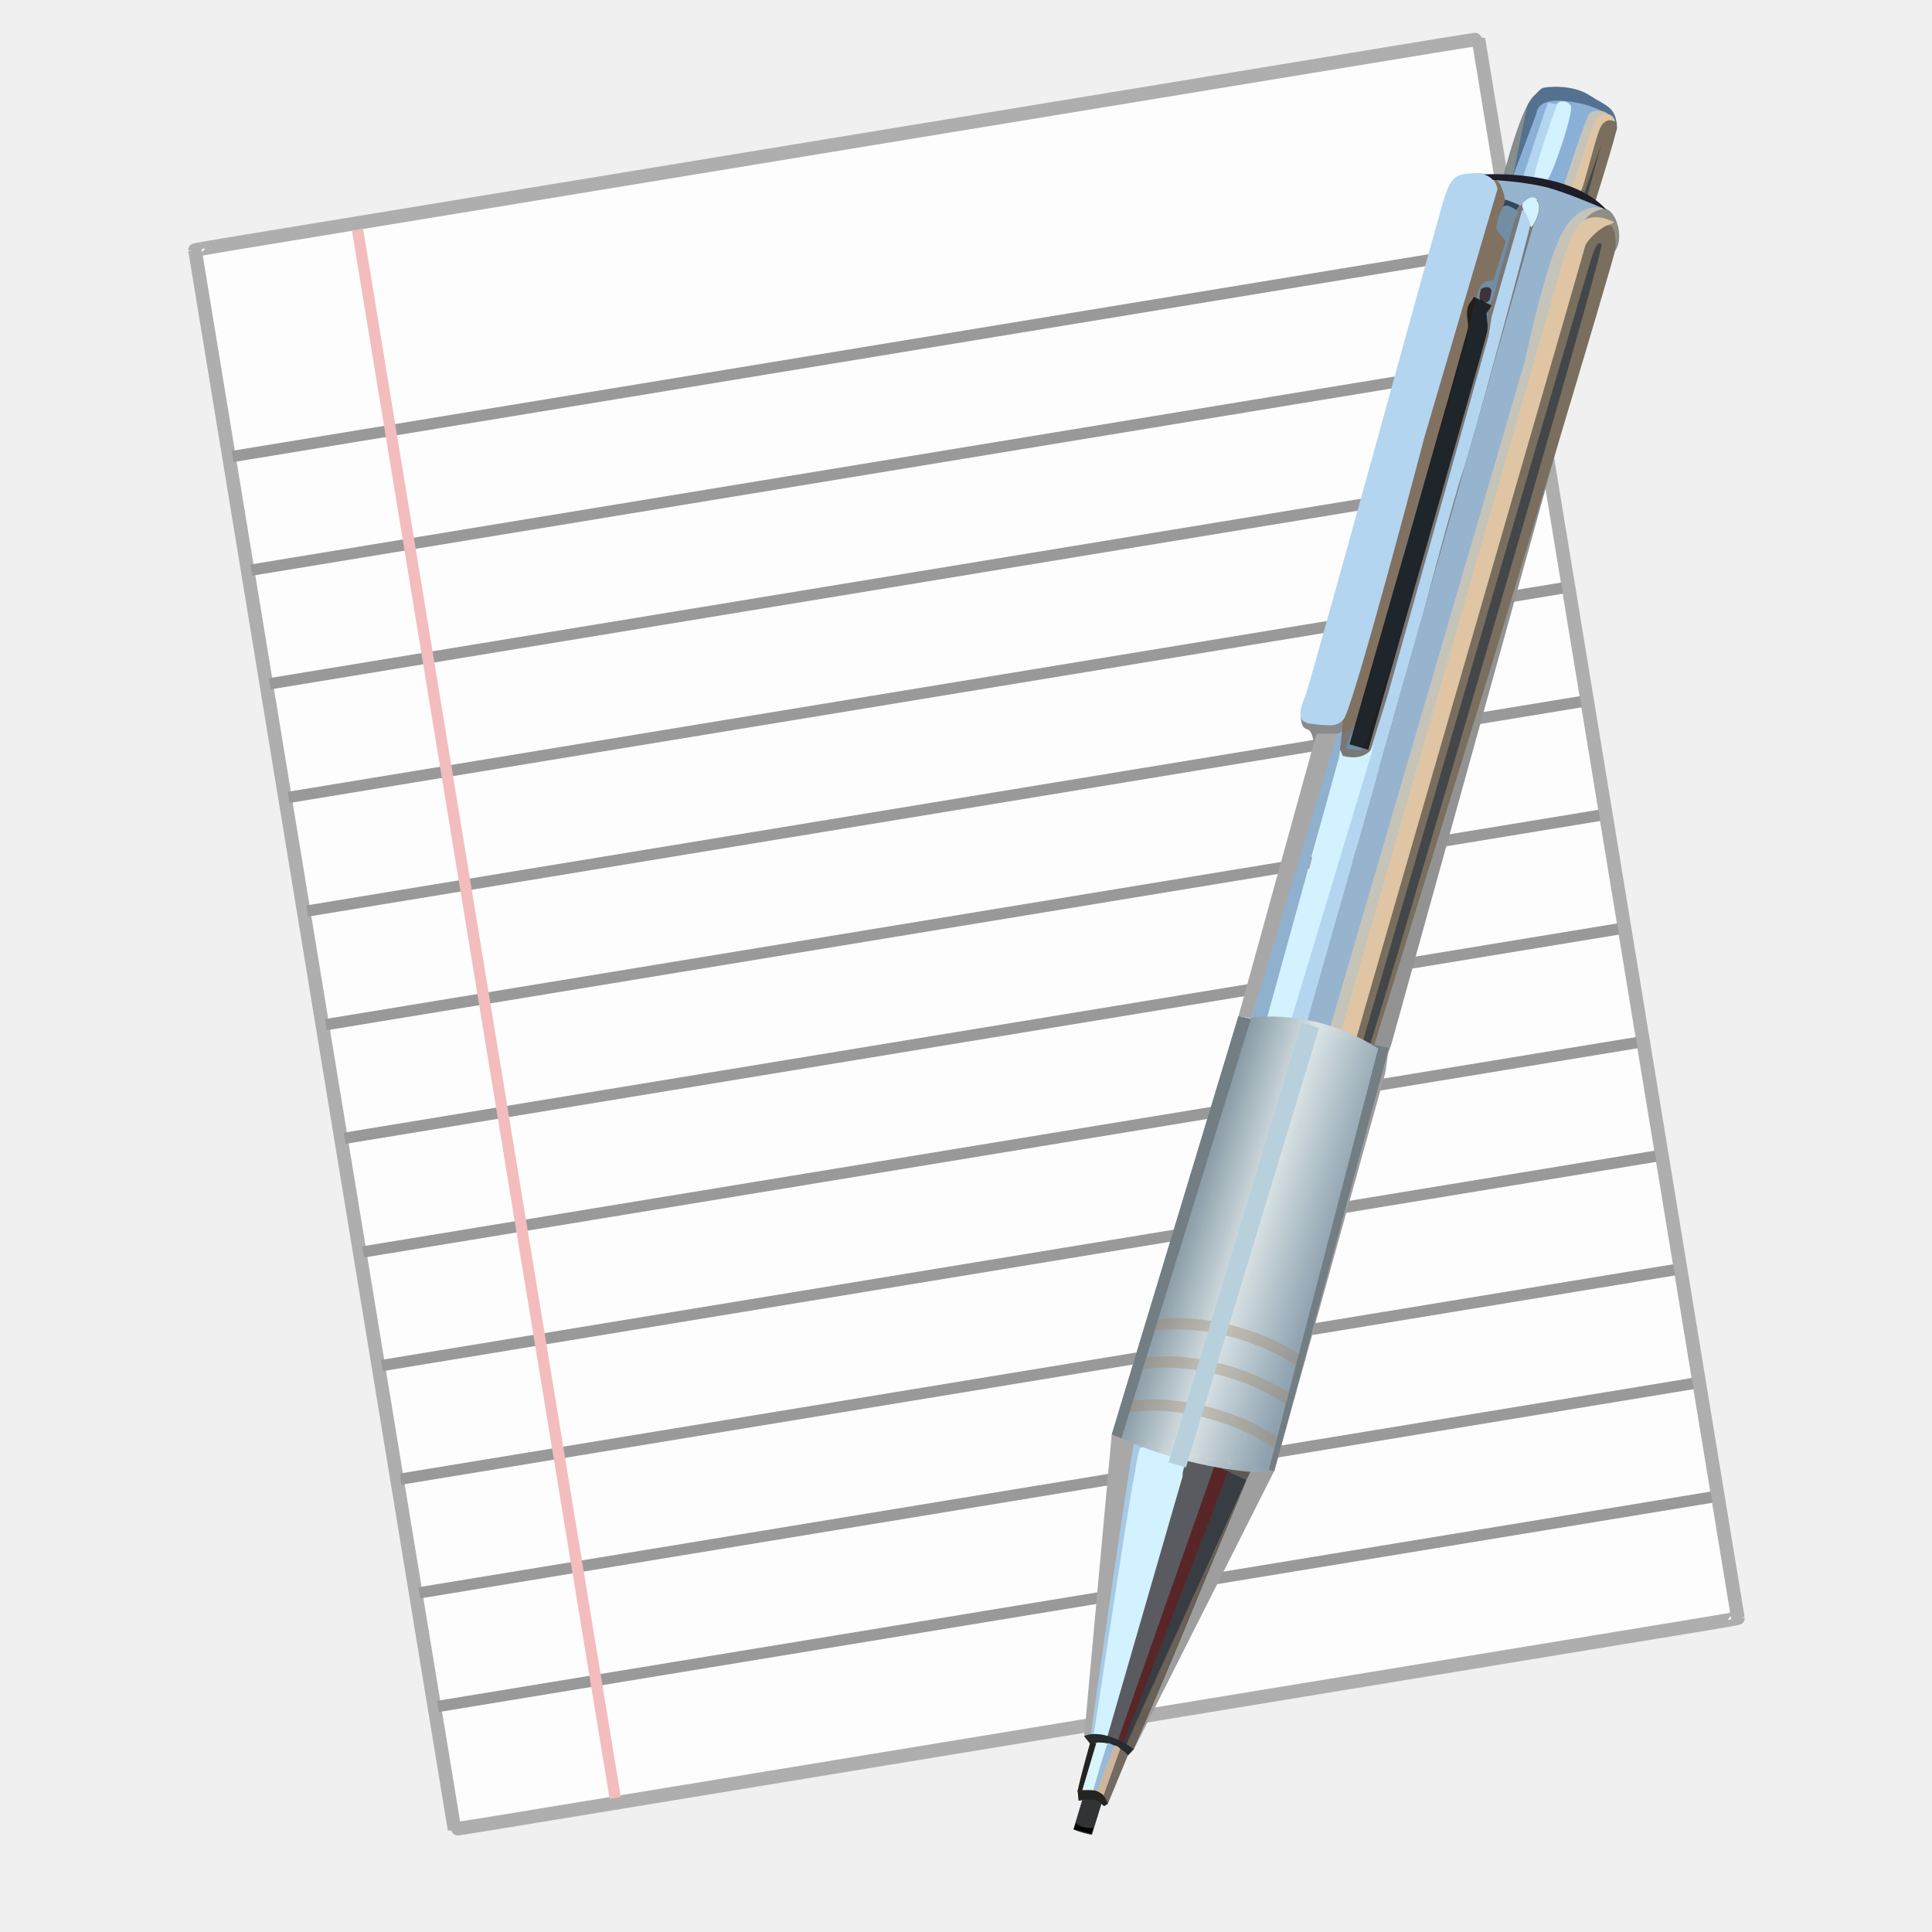
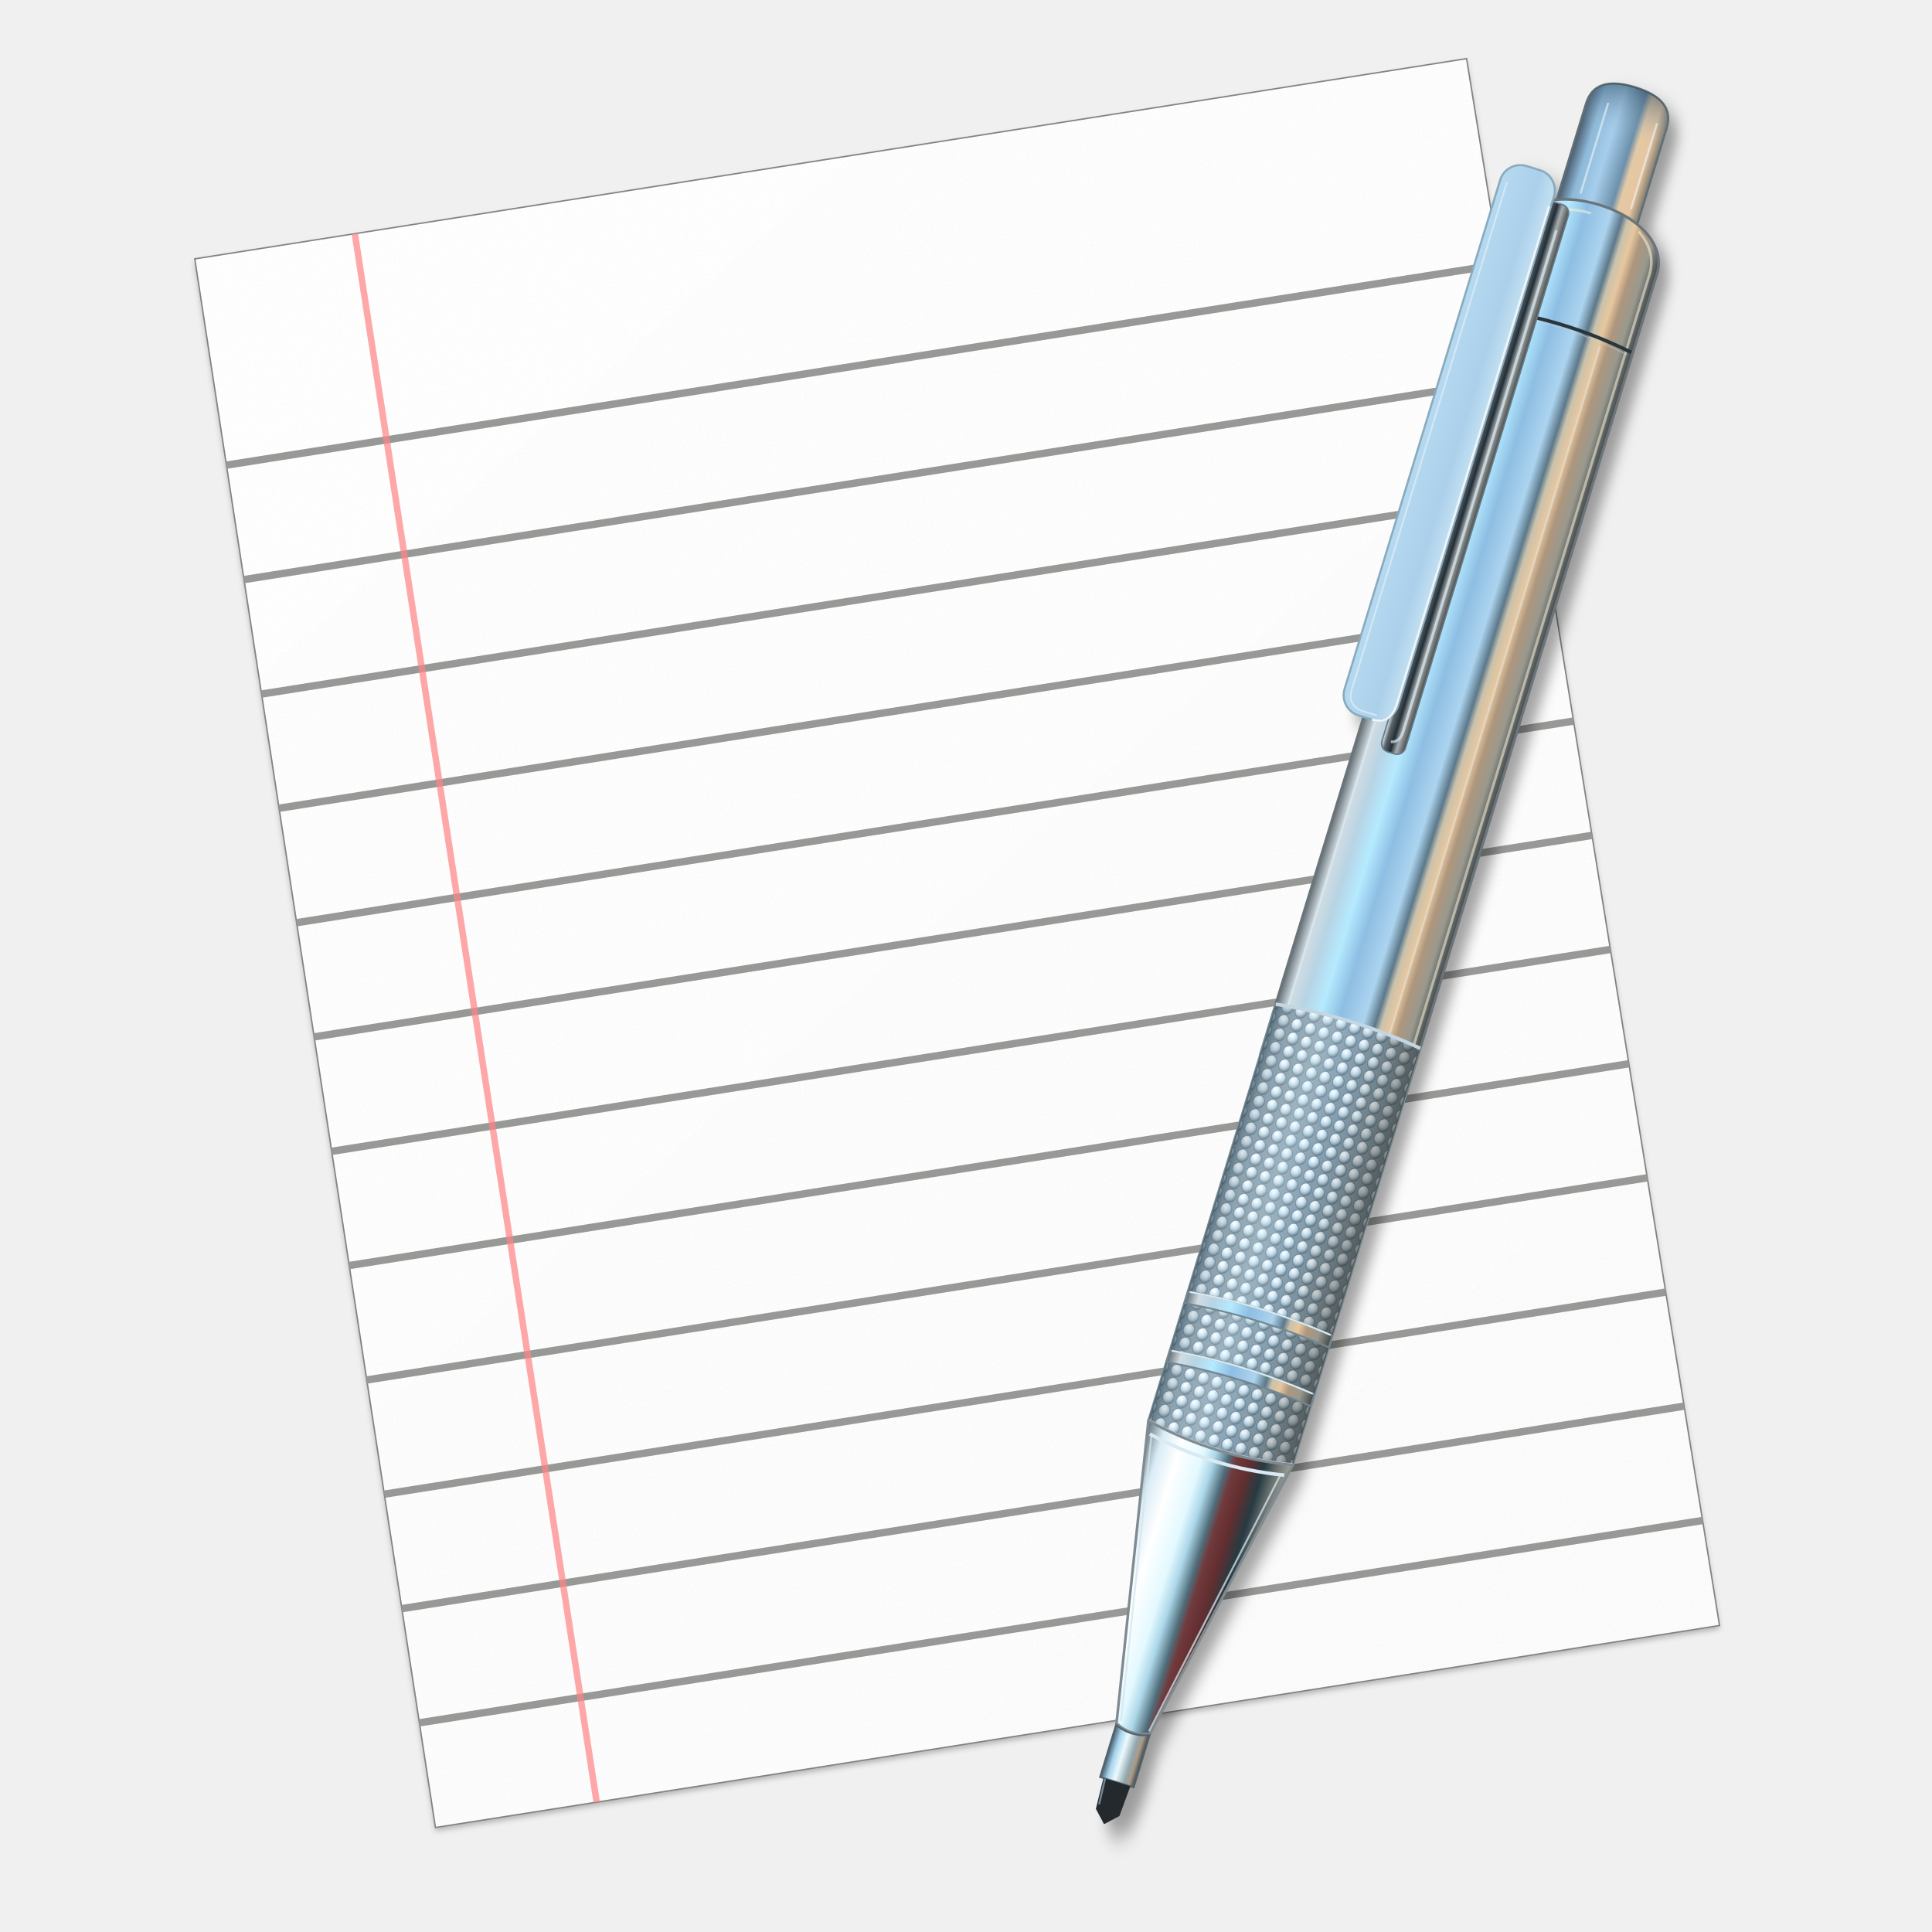
- <svg xmlns="http://www.w3.org/2000/svg" width="170.67" height="170.67" viewBox="0 0 170.67 170.67">
-   <linearGradient id="a" x1="320.91" x2="332.94" y1="111.85" y2="117.97" gradientUnits="userSpaceOnUse">
-     <stop stop-color="#8295a0" offset="0" />
-     <stop stop-color="#dce6e8" stop-opacity=".98" offset=".472" />
-     <stop stop-color="#90a4b2" stop-opacity=".929" offset="1" />
-   </linearGradient>
-   <g transform="matrix(.98677 -.16214 .16214 .98677 -230.29 48.857)">
-     <rect x="248.58" y="13.689" width="114.9" height="141.42" rx="3.845" ry=".034" fill="#fdfdfd" stroke="#aeaeae" stroke-linecap="round" stroke-linejoin="round" stroke-width="1.2" />
-     <g transform="translate(219.2)" fill="none" stroke="#999">
-       <path d="m29.698 32.251h114.02" />
-       <path d="m29.698 42.423h114.02" />
-       <path d="m29.698 52.596h114.02" />
-       <path d="m29.698 62.769h114.02" />
-       <path d="m29.698 72.941h114.02" />
-       <path d="m29.698 83.114h114.02" />
-       <path d="m29.698 93.287h114.02" />
-       <path d="m29.698 103.46h114.02" />
-       <path d="m29.698 113.63h114.02" />
-       <path d="m29.698 123.8h114.02" />
-       <path d="m29.698 133.98h114.02" />
-       <path d="m29.698 144.15h114.02" />
+ <svg xmlns="http://www.w3.org/2000/svg" xmlns:xlink="http://www.w3.org/1999/xlink" width="128" height="128">
+   <defs>
+     <linearGradient id="prefix__e" x1="130" y1="100" x2="840" y2="910" gradientUnits="userSpaceOnUse">
+       <stop stop-color="#fff" />
+       <stop offset="1" stop-color="#fcfcfc" />
+     </linearGradient>
+     <linearGradient id="prefix__c" x1="-43" y1="0" x2="43" y2="0" gradientUnits="userSpaceOnUse">
+       <stop stop-color="#616d73" />
+       <stop offset=".08" stop-color="#d1dce2" />
+       <stop offset=".18" stop-color="#b7d4e5" />
+       <stop offset=".3" stop-color="#b5eaff" />
+       <stop offset=".43" stop-color="#8ebee3" />
+       <stop offset=".59" stop-color="#acd4ef" />
+       <stop offset=".67" stop-color="#5c788a" />
+       <stop offset=".71" stop-color="#c9c2ac" />
+       <stop offset=".77" stop-color="#e7c79e" />
+       <stop offset=".83" stop-color="#ae967d" />
+       <stop offset=".91" stop-color="#99998e" />
+       <stop offset="1" stop-color="#42494b" />
+     </linearGradient>
+     <linearGradient id="prefix__j" x1="-24" y1="0" x2="24" y2="0" gradientUnits="userSpaceOnUse">
+       <stop stop-color="#475a6c" />
+       <stop offset=".17" stop-color="#8fb9d9" />
+       <stop offset=".4" stop-color="#a6ceec" />
+       <stop offset=".65" stop-color="#6d90aa" />
+       <stop offset=".73" stop-color="#e3c9a6" />
+       <stop offset=".87" stop-color="#e7c6a0" />
+       <stop offset="1" stop-color="#7c796f" />
+     </linearGradient>
+     <linearGradient id="prefix__k" x1="0" y1="-75" x2="0" y2="-47" gradientUnits="userSpaceOnUse">
+       <stop stop-color="#244056" stop-opacity=".5" />
+       <stop offset="1" stop-color="#8eabc0" stop-opacity="0" />
+     </linearGradient>
+     <linearGradient id="prefix__m" x1="-29" y1="0" x2="-15" y2="0" gradientUnits="userSpaceOnUse">
+       <stop stop-color="#e9f2f7" />
+       <stop offset=".18" stop-color="#5b646b" />
+       <stop offset=".45" stop-color="#222e36" />
+       <stop offset=".68" stop-color="#a7aeb2" />
+       <stop offset="1" stop-color="#494c4a" />
+     </linearGradient>
+     <linearGradient id="prefix__n" x1="-58" y1="0" x2="-26" y2="0" gradientUnits="userSpaceOnUse">
+       <stop stop-color="#b5d9f0" />
+       <stop offset=".65" stop-color="#acd0eb" />
+       <stop offset="1" stop-color="#c3e1f1" />
+     </linearGradient>
+     <linearGradient id="prefix__q" x1="-43" y1="0" x2="43" y2="0" gradientUnits="userSpaceOnUse">
+       <stop stop-color="#152733" stop-opacity=".38" />
+       <stop offset=".15" stop-color="#fff" stop-opacity=".12" />
+       <stop offset=".35" stop-color="#e4f8ff" stop-opacity=".3" />
+       <stop offset=".58" stop-color="#d7efff" stop-opacity=".08" />
+       <stop offset=".74" stop-color="#40311f" stop-opacity=".13" />
+       <stop offset="1" stop-color="#27251e" stop-opacity=".52" />
+     </linearGradient>
+     <linearGradient id="prefix__t" x1="-43" y1="0" x2="43" y2="0" gradientUnits="userSpaceOnUse">
+       <stop stop-color="#5f6e77" />
+       <stop offset=".12" stop-color="#d9ecf6" />
+       <stop offset=".25" stop-color="#fff" />
+       <stop offset=".41" stop-color="#e3f9ff" />
+       <stop offset=".49" stop-color="#acd7e9" />
+       <stop offset=".58" stop-color="#4f6d7a" />
+       <stop offset=".63" stop-color="#713a3d" />
+       <stop offset=".72" stop-color="#622e2f" />
+       <stop offset=".82" stop-color="#263b42" />
+       <stop offset=".91" stop-color="#707574" />
+       <stop offset="1" stop-color="#a0a29b" />
+     </linearGradient>
+     <linearGradient id="prefix__u" x1="-10" y1="0" x2="10" y2="0" gradientUnits="userSpaceOnUse">
+       <stop stop-color="#425b6c" />
+       <stop offset=".2" stop-color="#a6d3ec" />
+       <stop offset=".42" stop-color="#ecfaff" />
+       <stop offset=".7" stop-color="#91a6ad" />
+       <stop offset=".85" stop-color="#a99a86" />
+       <stop offset="1" stop-color="#41494e" />
+     </linearGradient>
+     <linearGradient xlink:href="#prefix__c" id="prefix__l" gradientUnits="userSpaceOnUse" x1="-43" y1="0" x2="43" y2="0" />
+     <linearGradient xlink:href="#prefix__c" id="prefix__r" gradientUnits="userSpaceOnUse" x1="-43" y1="0" x2="43" y2="0" />
+     <linearGradient xlink:href="#prefix__c" id="prefix__s" gradientUnits="userSpaceOnUse" x1="-43" y1="0" x2="43" y2="0" />
+     <filter id="prefix__d" x="-.004" y="-.004" width="1.009" height="1.008" color-interpolation-filters="sRGB">
+       <feGaussianBlur stdDeviation="1.6" />
+     </filter>
+     <filter id="prefix__g" x="0" y="0" width="1" height="1" color-interpolation-filters="sRGB">
+       <feTurbulence type="fractalNoise" baseFrequency=".65" numOctaves="3" seed="7" />
+       <feColorMatrix type="saturate" values="0" />
+       <feComposite in2="SourceGraphic" operator="in" />
+     </filter>
+     <filter id="prefix__h" x="-.119" y="-.012" width="1.238" height="1.023" color-interpolation-filters="sRGB">
+       <feGaussianBlur stdDeviation="5" />
+     </filter>
+     <path id="prefix__b" d="M78 115L802 1l144 892-731 115z" />
+     <path id="prefix__o" d="M-43 484q43-6 86 0v248q-43 9-86 0z" />
+     <path id="prefix__i" d="M-24-58q0-17 24-17t24 17v55q19 8 19 27v708L10 902v31l-2 19-8 7-8-7v-19h-2v-31l-33-170V24q0-19 19-27z" />
+     <radialGradient id="prefix__a" cx=".36" cy=".28" r=".76">
+       <stop stop-color="#fff" />
+       <stop offset=".2" stop-color="#e5f6ff" />
+       <stop offset=".55" stop-color="#bad2e1" />
+       <stop offset=".8" stop-color="#839caa" />
+       <stop offset="1" stop-color="#4b5c69" />
+     </radialGradient>
+     <clipPath id="prefix__f">
+       <use href="#prefix__b" />
+     </clipPath>
+     <pattern id="prefix__p" width="8" height="8" patternUnits="userSpaceOnUse">
+       <path fill="#8098a8" d="M0 0h8v8H0z" />
+       <ellipse cx="4" cy="4" rx="3.3" ry="3.7" fill="url(#prefix__a)" stroke="#627d8e" stroke-width=".45" />
+       <path d="M1.5 3C1.9 1.4 3.2.6 4.8.9" fill="none" stroke="#f2faff" stroke-width=".6" opacity=".7" />
+     </pattern>
+   </defs>
+   <g transform="matrix(.11638 0 0 .11638 3.828 3.767)">
+     <use href="#prefix__b" opacity=".25" filter="url(#prefix__d)" transform="translate(0 2)" />
+     <use href="#prefix__b" fill="url(#prefix__e)" stroke="#838383" stroke-width=".8" />
+     <g clip-path="url(#prefix__f)">
+       <path fill="#fff" opacity=".027" filter="url(#prefix__g)" d="M78 1h868v1007H78z" />
+       <g fill="none" stroke="#979996" stroke-width="4.2">
+         <path d="M86 234l742-117M97 299l741-117M108 364l741-117M118 429l742-117M129 494l741-117M139 559l742-117M150 624l741-117M160 689l742-117M171 754l741-117M181 819l742-117M192 884l741-117M202 949l742-117" />
+       </g>
+       <path d="M169 100l138 895" fill="none" stroke="#ff8386" stroke-width="3.7" opacity=".7" />
    </g>
-     <path d="m263.04 14.292v140.37" fill="none" stroke="#f3bdbd" />
-     <g transform="matrix(.31751 .047927 -.047927 .31751 166.48 28.238)">
-       <path d="m605.83-97.118s5.931-22.557 9.787-23.847c3.857-1.284-6.055 24.431-6.055 24.431z" fill="#80878a" fill-opacity=".938" />
-       <path d="m608.82-98.07s3.857-18.457 4.23-19.484c0.371-1.064 3.152-4.695 4.354-5.064 1.203-0.365 8.17-0.935 12.857 2.193 4.686 3.114 7.216 3.284 7.424 8.917 0.207 5.646-28.865 13.439-28.865 13.439z" fill="#54728f" fill-opacity=".998" />
-       <path d="m608.74-98.07s7.258 0.107 14.972 3.528l12.898-19.158s-3.266-4.249-13.437-5.276c-5.35-0.569-7.299 1.211-7.589 3.284z" fill="#8bb0d8" />
-       <path d="m605.17-92.847h6.158v4.692h-6.158z" fill="#32475c" />
-       <path d="m558.72 55.425 1.244-16.301 42.717-135.7-0.686-1.48 1.213 0.58 0.028-0.107h0.758l2.074 0.988 0.685 4.253-1.078 3.678 1.452 8.097-3.475 11.221-3.871 0.956-6.041 24.622-29.619 96.274s2.293 3.099-5.393 2.966z" fill="#817160" />
-       <path d="m560.07 50.167s-0.232 3.891 0.117 4.084c0.354 0.269 3.9-3.24 3.9-3.24l-0.147 7.442 1.32-0.387 17.229-55.522 18.081-60.289 0.093-5.049 2.779-6.101 3.276-10.999 2.488-8.654 2.032-2.793 8.295-0.87-6.262 28.195-41.68 127.64-12.608 3.085-3.732-8.471z" fill="#797878" />
-       <path d="m628.27-85.943s1.341-3.33 5.195-3.33c3.854 0 5.907 8.424 3.184 11.771-2.723 3.377-8.379-8.441-8.379-8.441z" fill="#8d8d85" fill-opacity=".99" />
-       <path d="m498.99 332.83 39.617-76.046-6.677-3.693s0.571 1.147 0 2.646c-0.604 1.6-33.002 77.079-33.002 77.079z" fill="#9e9e9e" />
-       <path d="m530.53 259.68c0.796-0.935 2.933-5.404 1.718-6.278-1.215-0.935-4.608-3.348-10.473-4.011 0 0 0.586 1.634-1.969 2.931-2.556 1.281-7.038 0.505-7.038 0.505l0.669 5.338 9.929 1.661z" fill="#5c5956" />
-       <path d="m548.54 49.211c0.146 2.515 0.615 3.445 1.818 3.764 1.202 0.43 1.789 2.647 1.642 5.415-0.146 2.689 7.83-4.597 7.83-4.597l0.497-4.79z" fill="#898a8b" />
-       <path d="m550.16 51.261c6.232 0.892 8.316 1.199 10.175-0.935 2.637-2.766 23.377-77.734 23.377-77.734l20.855-67.544s-0.474-4.75-5.688-4.508c-5.214 0.247-6.873 0-9.242 7.589-2.37 7.573-38.392 132.7-39.814 135.81-1.422 3.049-2.269 6.643 0.338 7.118z" fill="#b3d5f0" />
-       <path d="m618.79-118.53c-0.297 0.204-7.169 20.372-7.169 20.372s2.37 0.107 3.555 0.505c1.185 0.43 6.28-20.432 6.28-20.432z" fill="#b3d5f0" />
-       <path d="m562.79 53.836c-1.576 2.642-2.198 4.827-0.828 4.772 1.369-0.107 2.779 0.935 3.442 0 0.663-0.935 7.921-21.964 7.921-21.964s28.243-93.076 28.119-94.653c-0.124-1.574-0.124-4.065 0.372-4.673 0.496-0.698 1.949-4.324 1.949-5.021 0-0.763 4.894-16.427 5.018-17.466 0.125-1.064 2.074-3.265 1.037-3.896-1.037-0.666-2.696-1.784-3.567-1.172-0.87 0.666-2.779 5.976-1.825 6.882 0.954 0.935 2.198 2.756 2.198 2.756l-3.525 10.773s-2.281-0.107-3.318 1.091c-1.037 1.112-2.737 8.695-3.774 12.972-1.037 4.281-13.686 45.352-14.847 48.452-1.161 3.198-15.859 55.493-18.372 61.147z" fill="#718ea5" />
-       <path d="m611.26-89.021c0.828-0.516 2.37 1.64 2.37 3.182 0 1.546-17.359 62.501-19.729 68.908-2.37 6.418-11.376 38.754-11.376 38.754l-19.314 64.604-13.982 47.724s-2.844-1.88-4.266-1.88c-1.422 0 27.491-88.082 27.491-88.082l29.149-98.797 0.948-5.452z" fill="#b3d5f0" />
-       <path d="m570.8 144.01 1.525-4.196 48.329-165.62-53.637 166.76z" fill="#939394" />
-       <g fill="#d2f2ff">
-         <path d="m538.09 132.08c6.814 0.387 6.991 0 6.991 0l23.699-75.056s-1.481 5.322-8.769 3.375l-0.828-1.867-8.769 32.498s-16.53 41.05-12.323 41.05z" />
-         <path d="m612.21-88.325c-0.828-1.031-1.363-2.588-0.297-3.436 1.066-0.87 2.903-1.419 3.851 0.806 0.948 2.18-2.015 7.815-2.252 6.213-0.234-1.607-1.303-3.558-1.303-3.558z" />
-         <path d="m614.82-98.091s1.955 1.418 3.259 1.031c1.303-0.43 7.939-19.075 6.932-20.618-1.008-1.538-3.258-1.538-3.732-0.419-0.474 1.116-7.228 19.667-6.458 20.019z" />
-         <path d="m506.74 245.95s-4.189 1.174-5.195 3.801c-1.006 2.721-13.909 79.141-13.909 79.141l5.195 0.666s21.282-73.228 21.114-75.072c-0.169-1.84-3.519-7.699-7.206-8.382z" />
+     <g transform="rotate(17 140.244 2975.226)">
+       <g transform="translate(8 6)" opacity=".35" filter="url(#prefix__h)">
+         <use href="#prefix__i" />
+         <rect x="-58" y="-14" width="32" height="327" rx="12" />
      </g>
-       <path d="m509.75 247.24s10.892 1.053 12.4 2.397c1.508 1.355-3.519 4.074-7.708 3.451-4.189-0.892-4.692-5.847-4.692-5.847z" fill="#a6c9e5" />
-       <path d="m501.71 250.13s4.86-2.174 4.357-3.348c-0.503-1.2-4.357-1.854-5.697-0.935-1.341 0.988-13.406 83.908-13.406 83.908s0.669-0.226 1.006-1.156c0.334-0.978 12.233-75.928 13.741-78.543z" fill="#a6c9e5" />
-       <path d="m491.65 329.53 3.184 1.351 27.65-75.593-8.044-0.935z" fill="#5a5b60" />
-       <path d="m494.34 331.09 27.817-75.927 4.525 2.001-30.834 75.073s-1.508-1.147-1.508-1.147z" fill="#592628" />
-       <path d="m525.84 256.98c0.334 0 5.027 2.288 5.027 2.288l-34.101 72.97h-1.089z" fill="#373d42" />
-       <path d="m498.93 332.88s12.307-27.687 13.759-31.226c1.452-3.588 18.583-43.115 18.583-43.115s-30.411 63.791-33.93 72.029l-0.41 1.149z" fill="#62594f" fill-opacity=".947" />
-       <path d="m500.7 246.09h-6.703l-8.66 83.02 1.726 0.269s12.129-79.627 13.637-83.223z" fill="#a8a8a9" />
-       <path d="m522.4 250.37c1.508 0.118 2.765 1.445 1.089 2.618-1.676 1.141-4.859 0.666-3.435-0.892 1.424-1.176 2.346-1.947 2.346-1.947z" fill="#cdccc2" />
-       <path d="m525.92 254.58c-0.921-0.999-1.55-2.756-0.755-3.136 0.796-0.505 3.352 1.391 2.43 2.572-0.921 1.158-1.675 0.731-1.675 0.731z" fill="#e4c7a5" />
-       <path d="m494.03 246.22 36.334-114.58 4.189 0.666-35.456 114.92z" fill="#d2dde4" />
-       <path d="m498.69 247.13 6.2-0.935 11.06-42.907 22.79-71.204-4.692 0.226z" fill="#c2e0f1" />
-       <path d="m504.31 246.29 6.314 1.232 11.359-23.039 28.153-90.128-5.195-2.201-6.703 0.226s-27.856 81.474-34.224 113.17z" fill="#d5d8d9" />
-       <path d="m510.55 247.41 11.831 2.18 15.525-47.709 21.449-63.728-9.552-4.171-38.139 111.45z" fill="#aecbe5" />
-       <path d="m522.32 249.57 9.221 3.204 34.856-111.73-7.876-3.213z" fill="#af9a81" />
-       <path d="m530.53 251.95 6.368 5.35 1.676-0.451 32.007-109.23 1.006-6.71-5.865-0.226z" fill="#9d9d9c" />
-       <path d="m533.88 131.97 23.796-77.263 2.179-0.999-0.838 6.831-20.947 72.102z" fill="#8fb1ce" />
-       <path d="m530.36 131.64 22.455-77.395h5.698l-24.634 77.914z" fill="#a7a7a8" />
-       <path d="m614.15-84.375s3.016-4.854 1.34-7.37c-1.675-2.514-4.692 1.509-4.692 1.509-0.67-0.688-4.189-1.836-4.189-1.836s-0.838-5.533-3.017-5.533c0 0 15.082-0.204 30.331 8.551 0 0-9.887-4.202-14.579 14.926-4.692 19.087-26.98 90.29-26.98 90.29l-36.364 120.71-6.871-3.245z" fill="#97b4cf" />
-       <path d="m555.17 136.25s1.592 1.805 3.435 1.71c0 0 64.684-218.09 67.03-220.24 2.346-2.146 2.723-6.039 8.043-6.868 0 0-5.655-2.603-10.767 5.269-5.111 7.877-11.395 36.242-11.395 36.242z" fill="#c6c4b9" />
-       <path d="m557.97 137.94 5.153 1.766s65.216-216.97 66.025-218.83c1.089-2.516 4.776-5.298 7.457-6.261 0 0-4.65-2.885-8.337-0.666-3.687 2.25-6.284 12.363-6.284 12.363z" fill="#dfc5a3" />
-       <path d="m562.38 139.19c0.977 0.827 1.422 2.628 4.947 1.722l34.037-105.34s35.193-111.27 35.429-113.63c0.234-2.392 0.118-7.437-2.34-6.46-2.459 0.999-5.747 4.444-5.954 5.525-0.207 1.091-64.283 211.67-66.119 218.18z" fill="#7a6e5e" />
-       <path d="m566.1 140.81c0.796-0.387 68.09-219.47 66.905-220.25-1.185-0.816-1.541 0.752-2.311 2.269-0.77 1.543-66.475 217-66.475 217-0.148 0.902 0.473 0.935 1.881 0.999z" fill="#43474a" />
-       <path d="m485.3 329.13s4.621-2.704 13.686 3.724l-1.718 1.78s-3.614-4.791-10.25-3.304z" fill="#262b2d" />
-       <path d="m486.9 331.12s-2.903 9.668-3.585 13.185c0 0 0.148 0.516 1.037 0.709l4.414-13.856z" fill="#242421" />
-       <path d="m484.38 344.79h3.282l4.233-13.53s-1.795-0.473-3.232-0.301z" fill="#d9f5fe" />
-       <path d="m487.49 344.74 1.015 0.107 5.205-12.974s-1.493-0.806-1.867-0.773c-0.371 0-4.354 13.435-4.354 13.435z" fill="#95badb" />
-       <path d="m488.34 344.71 2.302 1.138 4.562-13.129s-0.645-0.859-1.556-0.935z" fill="#cdb699" />
-       <path d="m490.42 345.66 1.078 2.371 5.765-13.414s-1.369-1.694-2.073-1.876z" fill="#696158" fill-opacity=".923" />
-       <path d="m483.55 346.86c3.442-0.462 5.267-0.107 7.009 1.606l0.995-0.634s-0.526-2.231-1.897-2.973c-1.383-0.935-1.845-0.935-6.335-0.881z" fill="#242421" />
-       <path d="m484.55 346.73-2.53 8.018s1.929 0.913 5.08 1.538l2.737-8.455s-1.687-1.739-5.288-1.102z" fill="#313334" fill-opacity=".999" />
-       <path d="m482.74 352.96-0.551 1.707 4.717 1.317 0.653-1.632s-3.069 0.44-4.821-1.392z" fill-opacity=".929" />
-       <path d="m564.44 58.011s33.842-112.44 34.173-114.44c0.33-1.987-0.663-4.791 0.167-5.795 0.828-1.01 1.327-1.986 1.327-1.986" fill="none" stroke="#000" stroke-opacity=".734" stroke-width="5.371" />
-       <path d="m599.65-67.462c0.996-0.935 3.193-0.763 2.862 0.763-0.33 1.409-0.33 2.853-1.659 2.853-1.327 0-2.115-0.355-1.203-3.568z" fill="#2b0e10" opacity=".716" />
-       <path d="m625.7-94.064 5.806 2.647s6.1-18.543 6.1-19.953c0-1.402-1.039-2.784-1.039-2.784l-3.909 0.483z" fill="#7a6e5e" />
-       <path d="m624.53-94.19c0.232-3.987 6.745-19.702 7.742-20.349 0.997-0.666 4.282-1.634 4.927 1.468 0 0-2.698-1.756-4.282 1.942-1.583 3.69-4.868 17.246-5.63 17.349-0.764 0.14-2.815 0.569-2.757-0.43z" fill="#dfc5a3" />
-       <path d="m628.51-93.658 4.75-13.132-3.93 13.722z" fill="#43474a" />
-       <path d="m622.59-94.996s6.304-18.746 7.424-20.198c1.12-1.45 4.023-1.208 5.309 0 0 0-2.696-0.226-3.515 1.43-0.817 1.622-7.226 19.85-7.226 19.85z" fill="#c6c4b9" />
-       <path d="m600.89-99.053s23.607-1.224 33.607 10.194c0 0-11.179-5.138-17.009-6.581-6.276-1.557-14.135-2.056-14.135-2.056s-0.879-1.089-2.463-1.557z" fill="#1e1d28" />
+       <path d="M-24-58q0-17 24-17t24 17V5h-48z" fill="url(#prefix__j)" stroke="#616f75" stroke-width="1.2" />
+       <path d="M-24-58q0-17 24-17t24 17v11h-48z" fill="url(#prefix__k)" />
+       <path d="M18-59v51m-30-54v54" fill="none" stroke="#ecf5f7" stroke-width="1.2" opacity=".6" />
+       <path d="M-43 23C-43 6-24-5 0-5S43 6 43 23v491h-86z" fill="url(#prefix__l)" stroke="#6a7479" stroke-width="1.5" />
+       <path d="M-36 26C-36 10-21 1-3 1m29 2q13 8 13 22v459" fill="none" stroke="#f5f1db" stroke-width="1.5" opacity=".55" />
+       <path d="M-36 71v414M24 72v413" fill="none" stroke="#e2f2fc" stroke-width="1.1" opacity=".45" />
+       <path d="M-42 70q42-7 84 0" fill="none" stroke="#29373d" stroke-width="2" />
+       <path d="M-40 72q40-7 80 0" fill="none" stroke="#c3cbd0" stroke-width=".65" opacity=".45" />
+       <rect x="-29" y="1" width="14" height="327" rx="5" fill="url(#prefix__m)" stroke="#687985" stroke-width=".8" />
+       <path d="M-19 16v298q0 7-5 8" fill="none" stroke="#dae8ed" stroke-width="1.5" opacity=".7" />
+       <rect x="-58" y="-14" width="32" height="327" rx="12" fill="url(#prefix__n)" stroke="#8aabbd" stroke-width="1.2" />
+       <path d="M-54-2v302q0 9 9 10h9" fill="none" stroke="#deedf5" opacity=".75" />
+       <path d="M-27 4v296q0 13-11 13" fill="none" stroke="#eef5f9" stroke-width="1.3" />
+       <use href="#prefix__o" fill="url(#prefix__p)" stroke="#788b95" stroke-width="1.3" />
+       <use href="#prefix__o" fill="url(#prefix__q)" />
+       <path d="M-43 484q43-6 86 0m-86 248q43 9 86 0" fill="none" stroke="#c3d6e1" stroke-width="2" />
+       <path d="M-43 655q43-5 86 0v7q-43-5-86 0z" fill="url(#prefix__r)" stroke="#728791" />
+       <path d="M-43 690q43-5 86 0v7q-43-5-86 0z" fill="url(#prefix__s)" stroke="#728791" />
+       <path d="M-42 655q42-5 84 0m-84 35q42-5 84 0" fill="none" stroke="#dceaf1" />
+       <path d="M-43 732q43 9 86 0L10 902q-10 5-20 0z" fill="url(#prefix__t)" stroke="#7f8b90" stroke-width="1.5" stroke-linejoin="round" />
+       <path d="M-39 739l31 161m46-161L9 901" fill="none" stroke="#d4e5ee" stroke-width="1.1" opacity=".75" />
+       <path d="M-40 739q40 8 80 0" fill="none" stroke="#d9eaf3" stroke-width="2" />
+       <path d="M-10 903q10 4 20 0v31h-20z" fill="url(#prefix__u)" stroke="#52606a" />
+       <path d="M-8 934H8l-1 18-7 7-7-7z" fill="#23292d" />
+       <path d="M-7 934l1 15" fill="none" stroke="#718593" stroke-width="1.1" />
    </g>
-     <path d="m312.31 130.56-0.774-0.468 17.028-34.639 12.644 4.921-16.038 35.229z" fill="#727e84" />
-     <path d="m312.31 130.56 17.356-34.833c3.765 0.297 7.339 1.645 10.633 4.532l-15.682 35.406c-3.239-0.533-8.546-2.542-12.307-5.105z" fill="url(#a)" />
-     <g fill="none">
-       <path d="m313.2 127.91c4.874 0.048 10.055 2.718 12.748 5.496" stroke="#a2886c" stroke-opacity=".376" />
-       <path d="m314.95 124.34c4.874 0.048 10.055 2.718 12.748 5.496" stroke="#a2886c" stroke-opacity=".376" />
-       <path d="m316.45 121.16c4.874 0.048 10.055 2.718 12.748 5.496" stroke="#a2886c" stroke-opacity=".376" />
-       <path d="m334.71 97.264-17.907 36.423" stroke="#b8d0db" stroke-width="1.6" />
-     </g>
-     <path d="m328.56 95.453-17.027 34.639 0.773 0.469 17.291-34.703zm11.162 4.344c0.19 0.155 0.384 0.298 0.572 0.463l-15.576 35.168 0.449 0.176 16.037-35.23z" fill="#727e84" />
  </g>
</svg>
